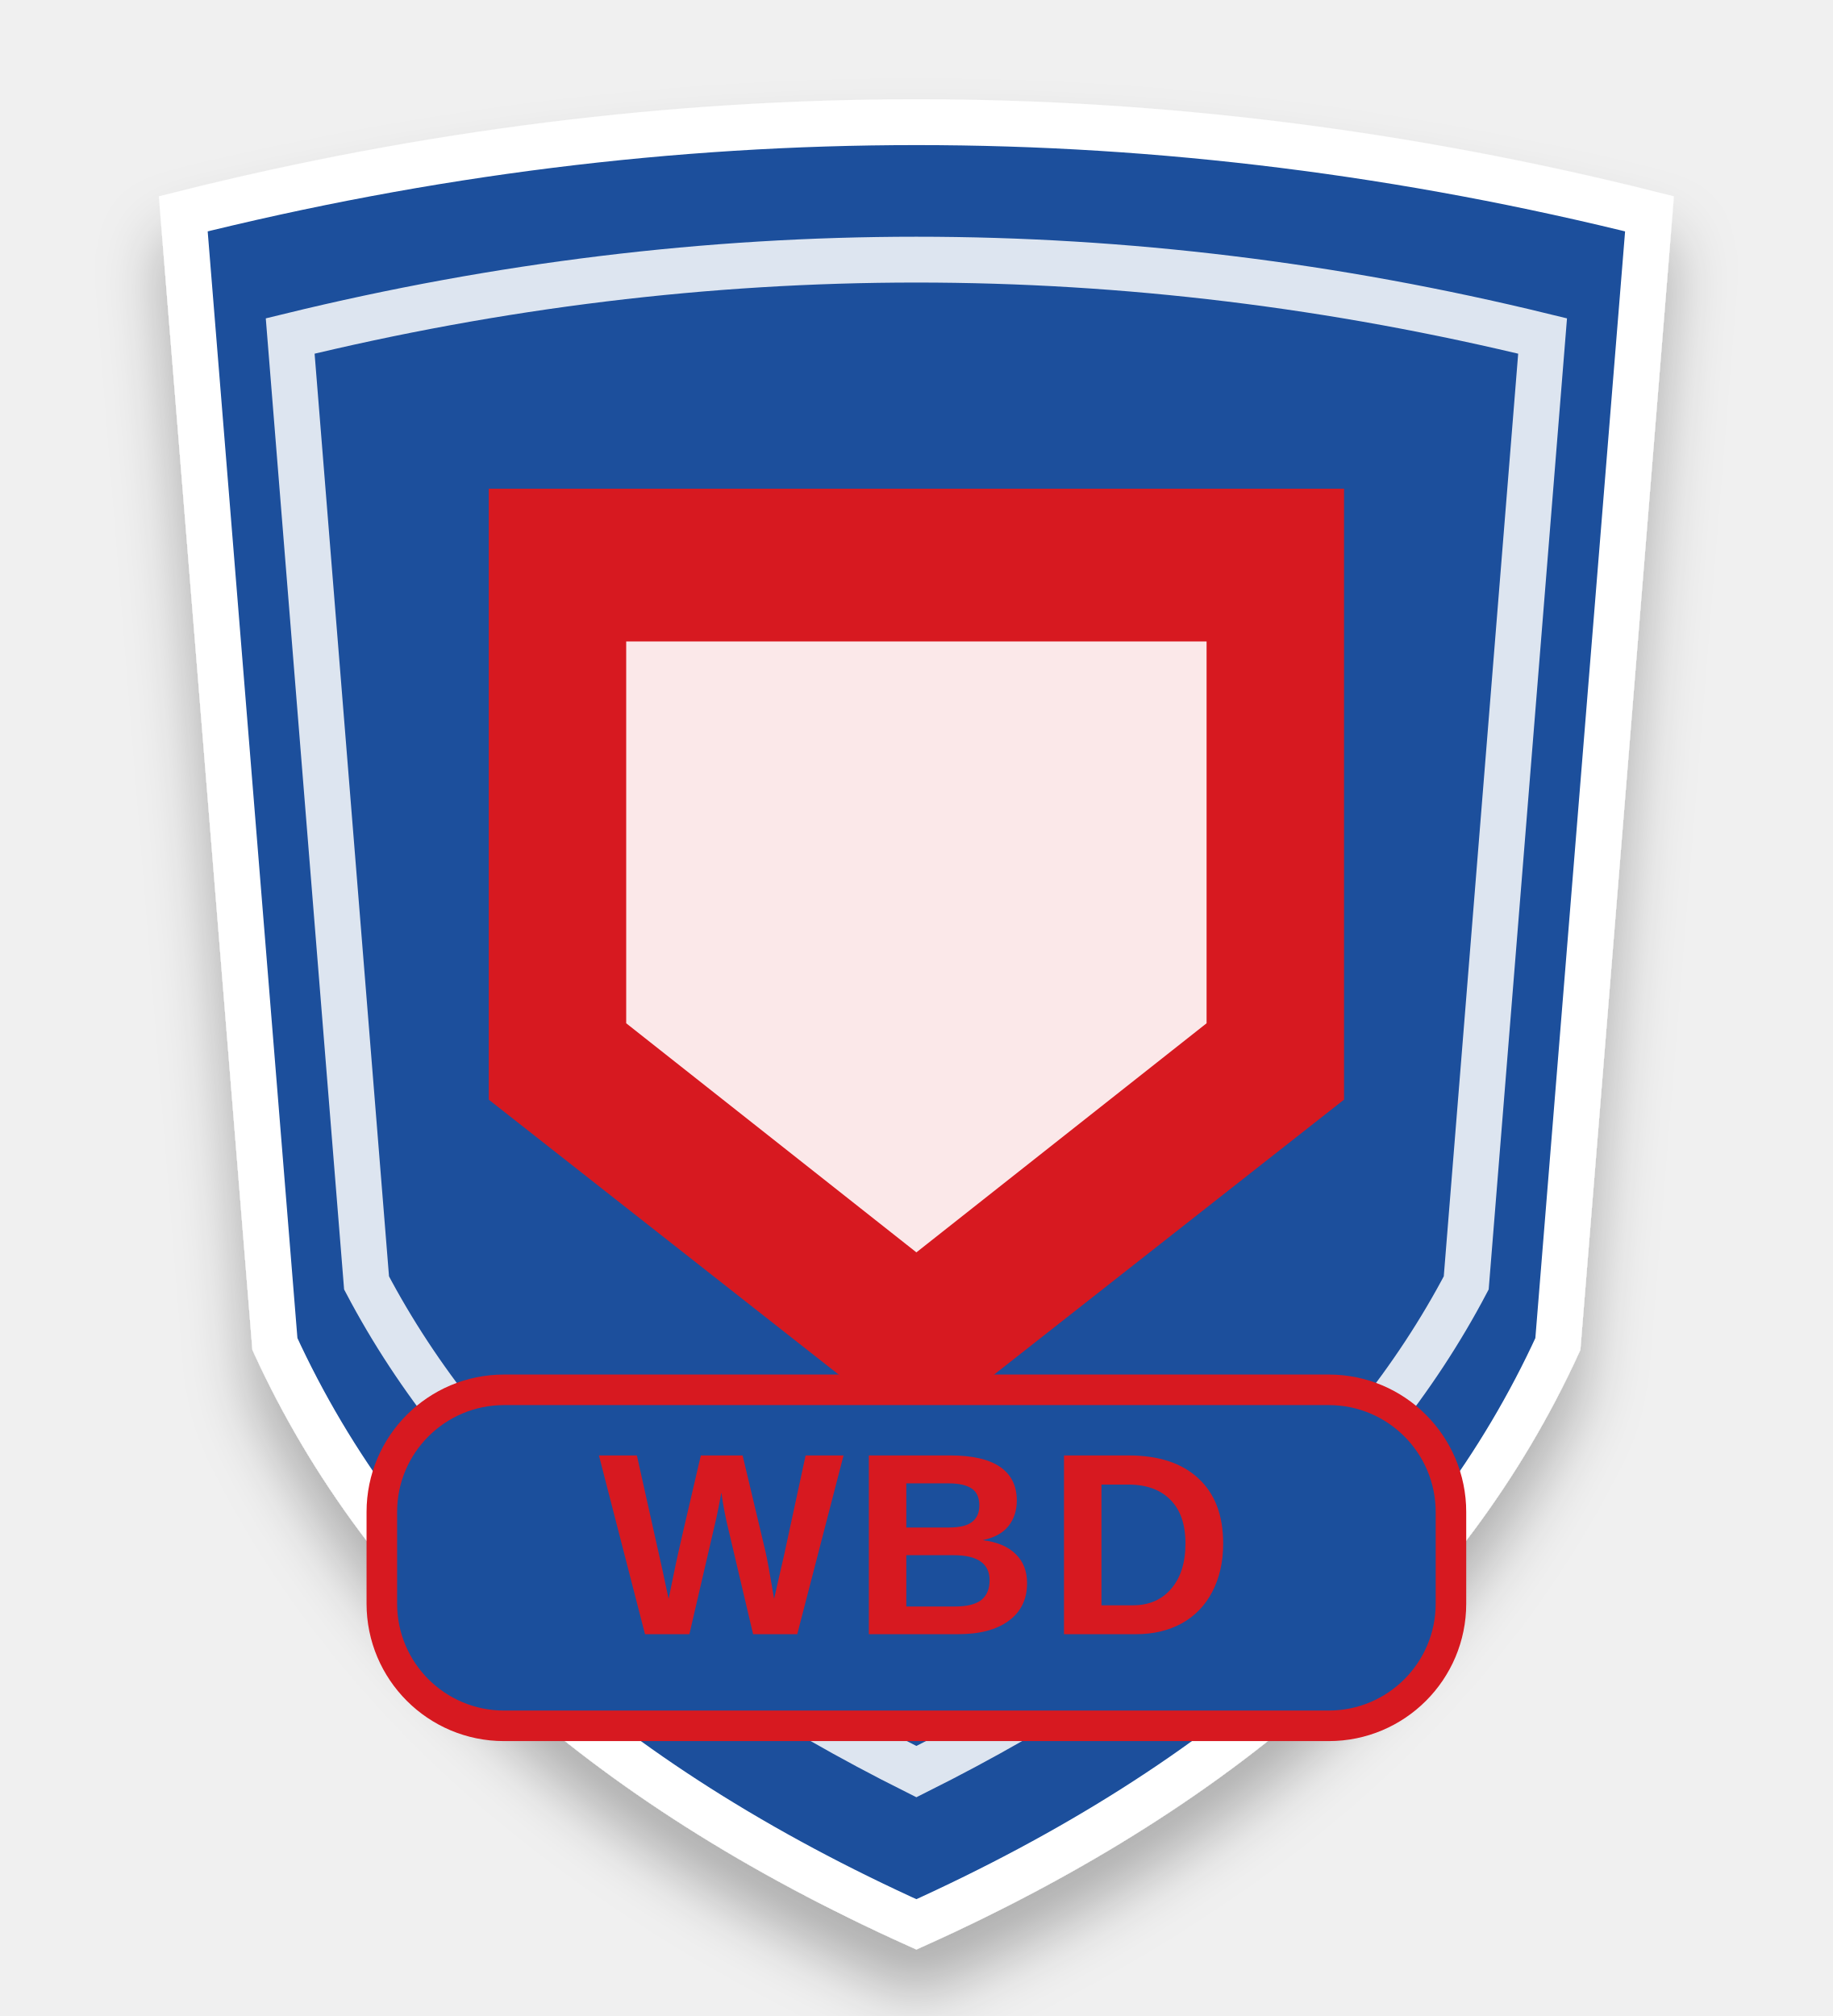
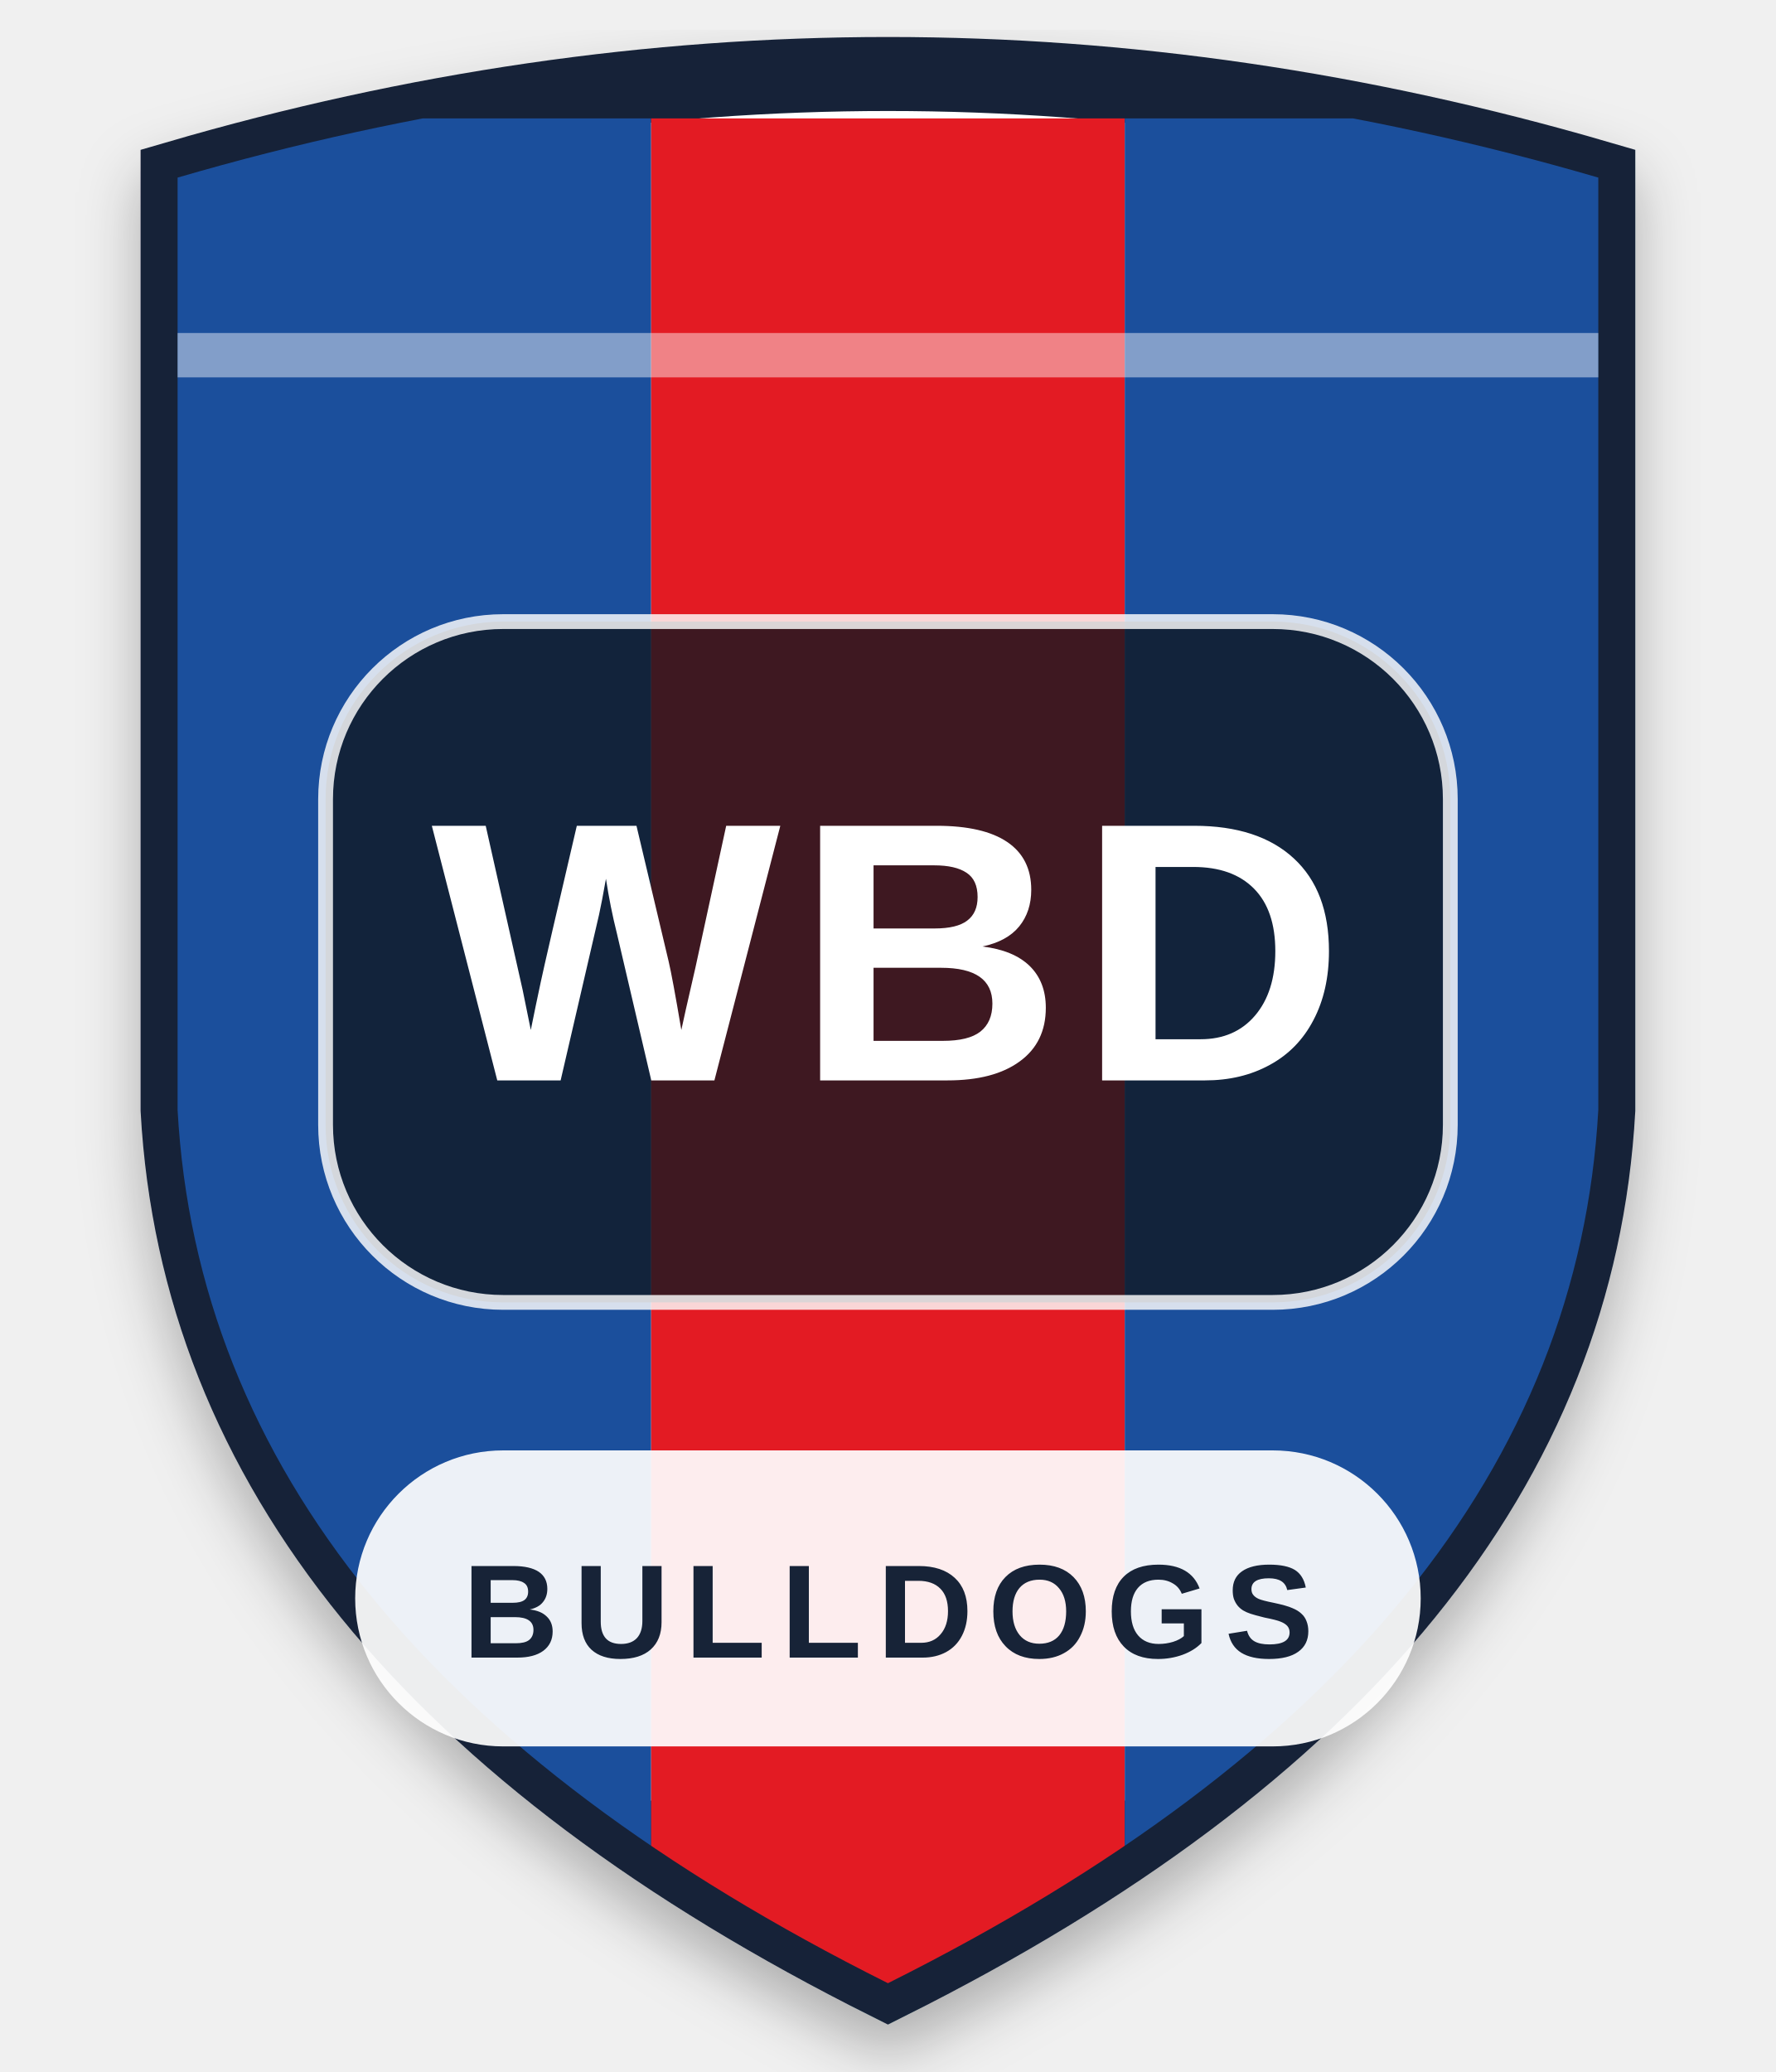
- <svg xmlns="http://www.w3.org/2000/svg" viewBox="0 0 120 132" role="img" aria-label="WBD independent club mark">
+ <svg xmlns="http://www.w3.org/2000/svg" viewBox="0 0 120 140" role="img" aria-label="BULLDOGS club mark">
  <defs>
+     <clipPath id="shield">
+       <path d="M12 12 Q60 -2 108 12 V75 Q106 111 60 134 Q14 111 12 75 Z" />
+     </clipPath>
    <filter id="s">
-       <feDropShadow dx="0" dy="3" stdDeviation="2" flood-opacity=".28" />
+       <feDropShadow dx="0" dy="2" stdDeviation="2" flood-opacity=".28" />
    </filter>
  </defs>
-   <path d="M12 14 Q60 2 108 14 L102 88 Q91 112 60 126 Q29 112 18 88 Z" fill="#1B4F9C" stroke="#ffffff" stroke-width="3" filter="url(#s)" />
-   <path d="M19 22 Q60 12 101 22 L96 84 Q86 103 60 116 Q34 103 24 84 Z" fill="none" stroke="#FFFFFF" stroke-width="3" opacity=".85" />
-   <path d="M32 32h56v40L60 94 32 72Z" fill="#D71920" />
-   <path d="M41 42h38v25L60 82 41 67Z" fill="#FFFFFF" opacity=".9" />
-   <rect x="25" y="91" width="70" height="22" rx="8" fill="#1B4F9C" stroke="#D71920" stroke-width="2" />
-   <text x="60" y="107" text-anchor="middle" font-family="Arial Black, Arial, sans-serif" font-size="17" font-weight="900" fill="#D71920" letter-spacing=".5">WBD</text>
+   <path d="M12 12 Q60 -2 108 12 V75 Q106 111 60 134 Q14 111 12 75 Z" fill="#fff" stroke="#172337" stroke-width="5" filter="url(#s)" />
+   <g clip-path="url(#shield)">
+     <rect x="10" y="8" width="34" height="128" fill="#1b4f9c" />
+     <rect x="44" y="8" width="32" height="128" fill="#e31b23" />
+     <rect x="76" y="8" width="34" height="128" fill="#1b4f9c" />
+     <path d="M8 24 H112" stroke="rgba(255,255,255,.45)" stroke-width="3" />
+   </g>
+   <rect x="22" y="42" width="76" height="46" rx="12" fill="#101820" fill-opacity=".78" stroke="#fff" stroke-opacity=".82" />
+   <text x="60" y="73" text-anchor="middle" fill="#fff" font-family="Arial Black,Arial,sans-serif" font-size="25" font-weight="900" letter-spacing="1">WBD</text>
+   <rect x="24" y="98" width="72" height="20" rx="10" fill="#fff" fill-opacity=".92" />
+   <text x="60" y="112" text-anchor="middle" fill="#172337" font-family="Arial,Helvetica,sans-serif" font-size="9" font-weight="900" letter-spacing="1">BULLDOGS</text>
</svg>
